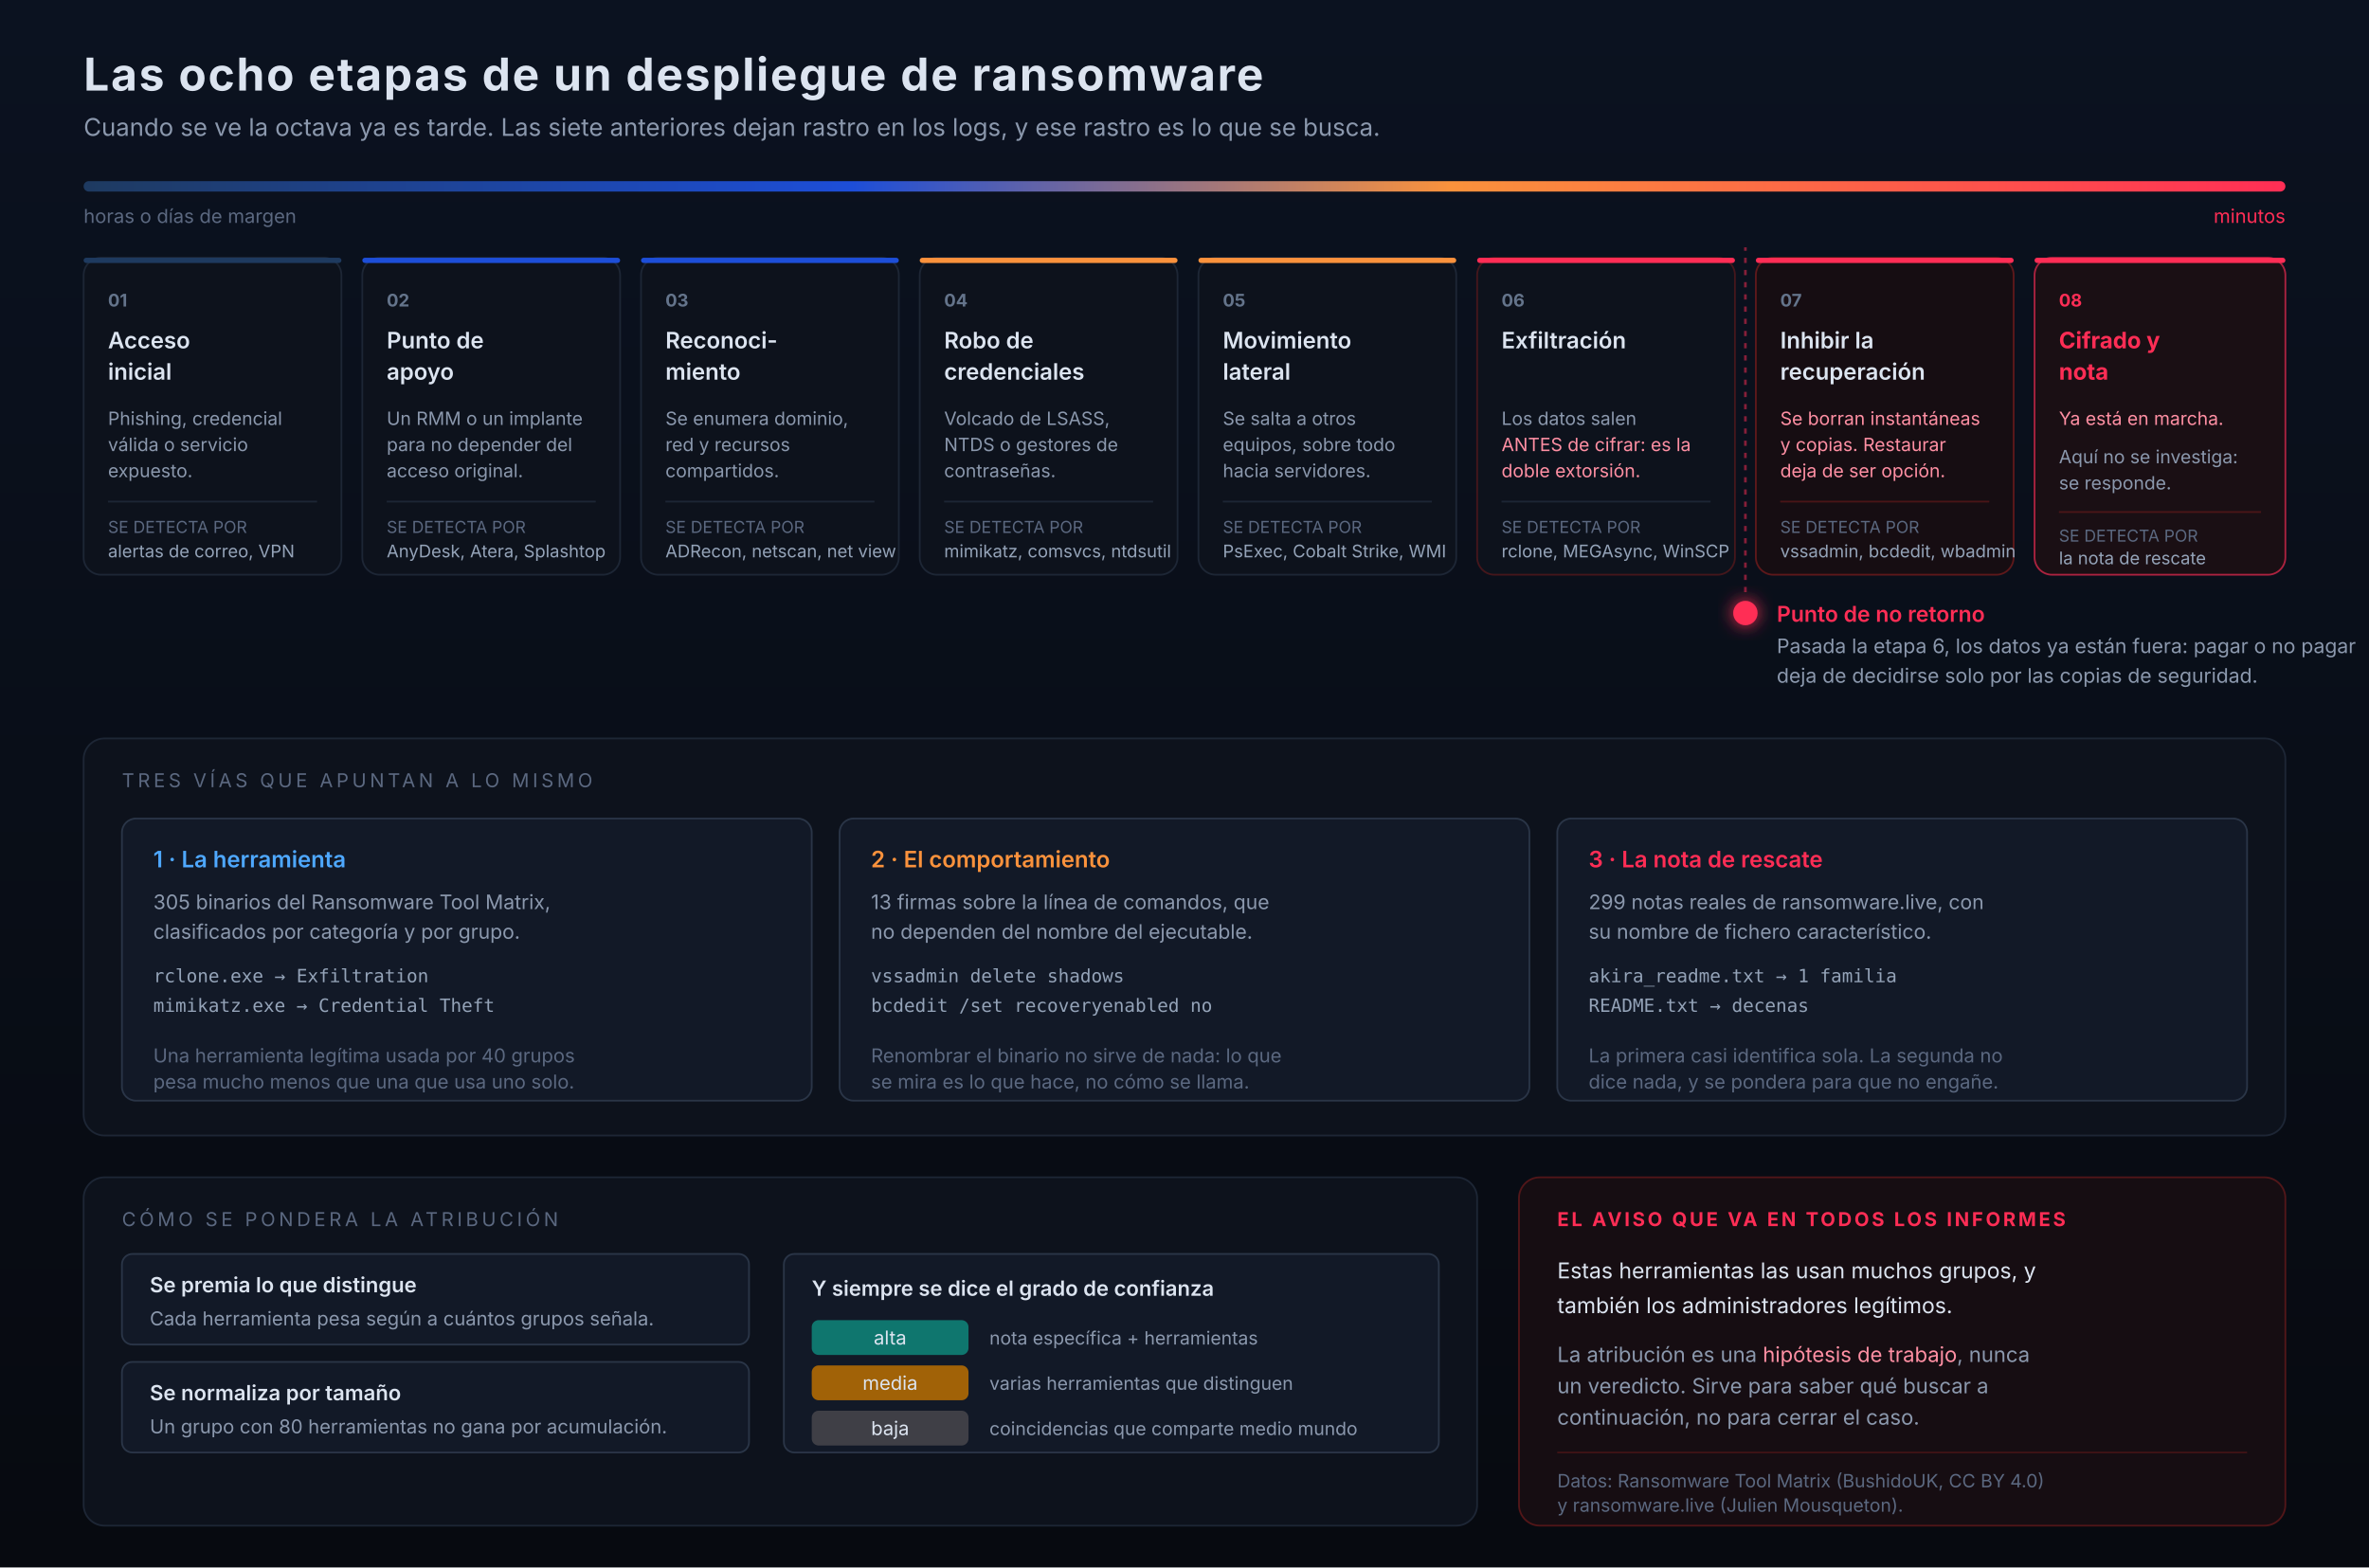
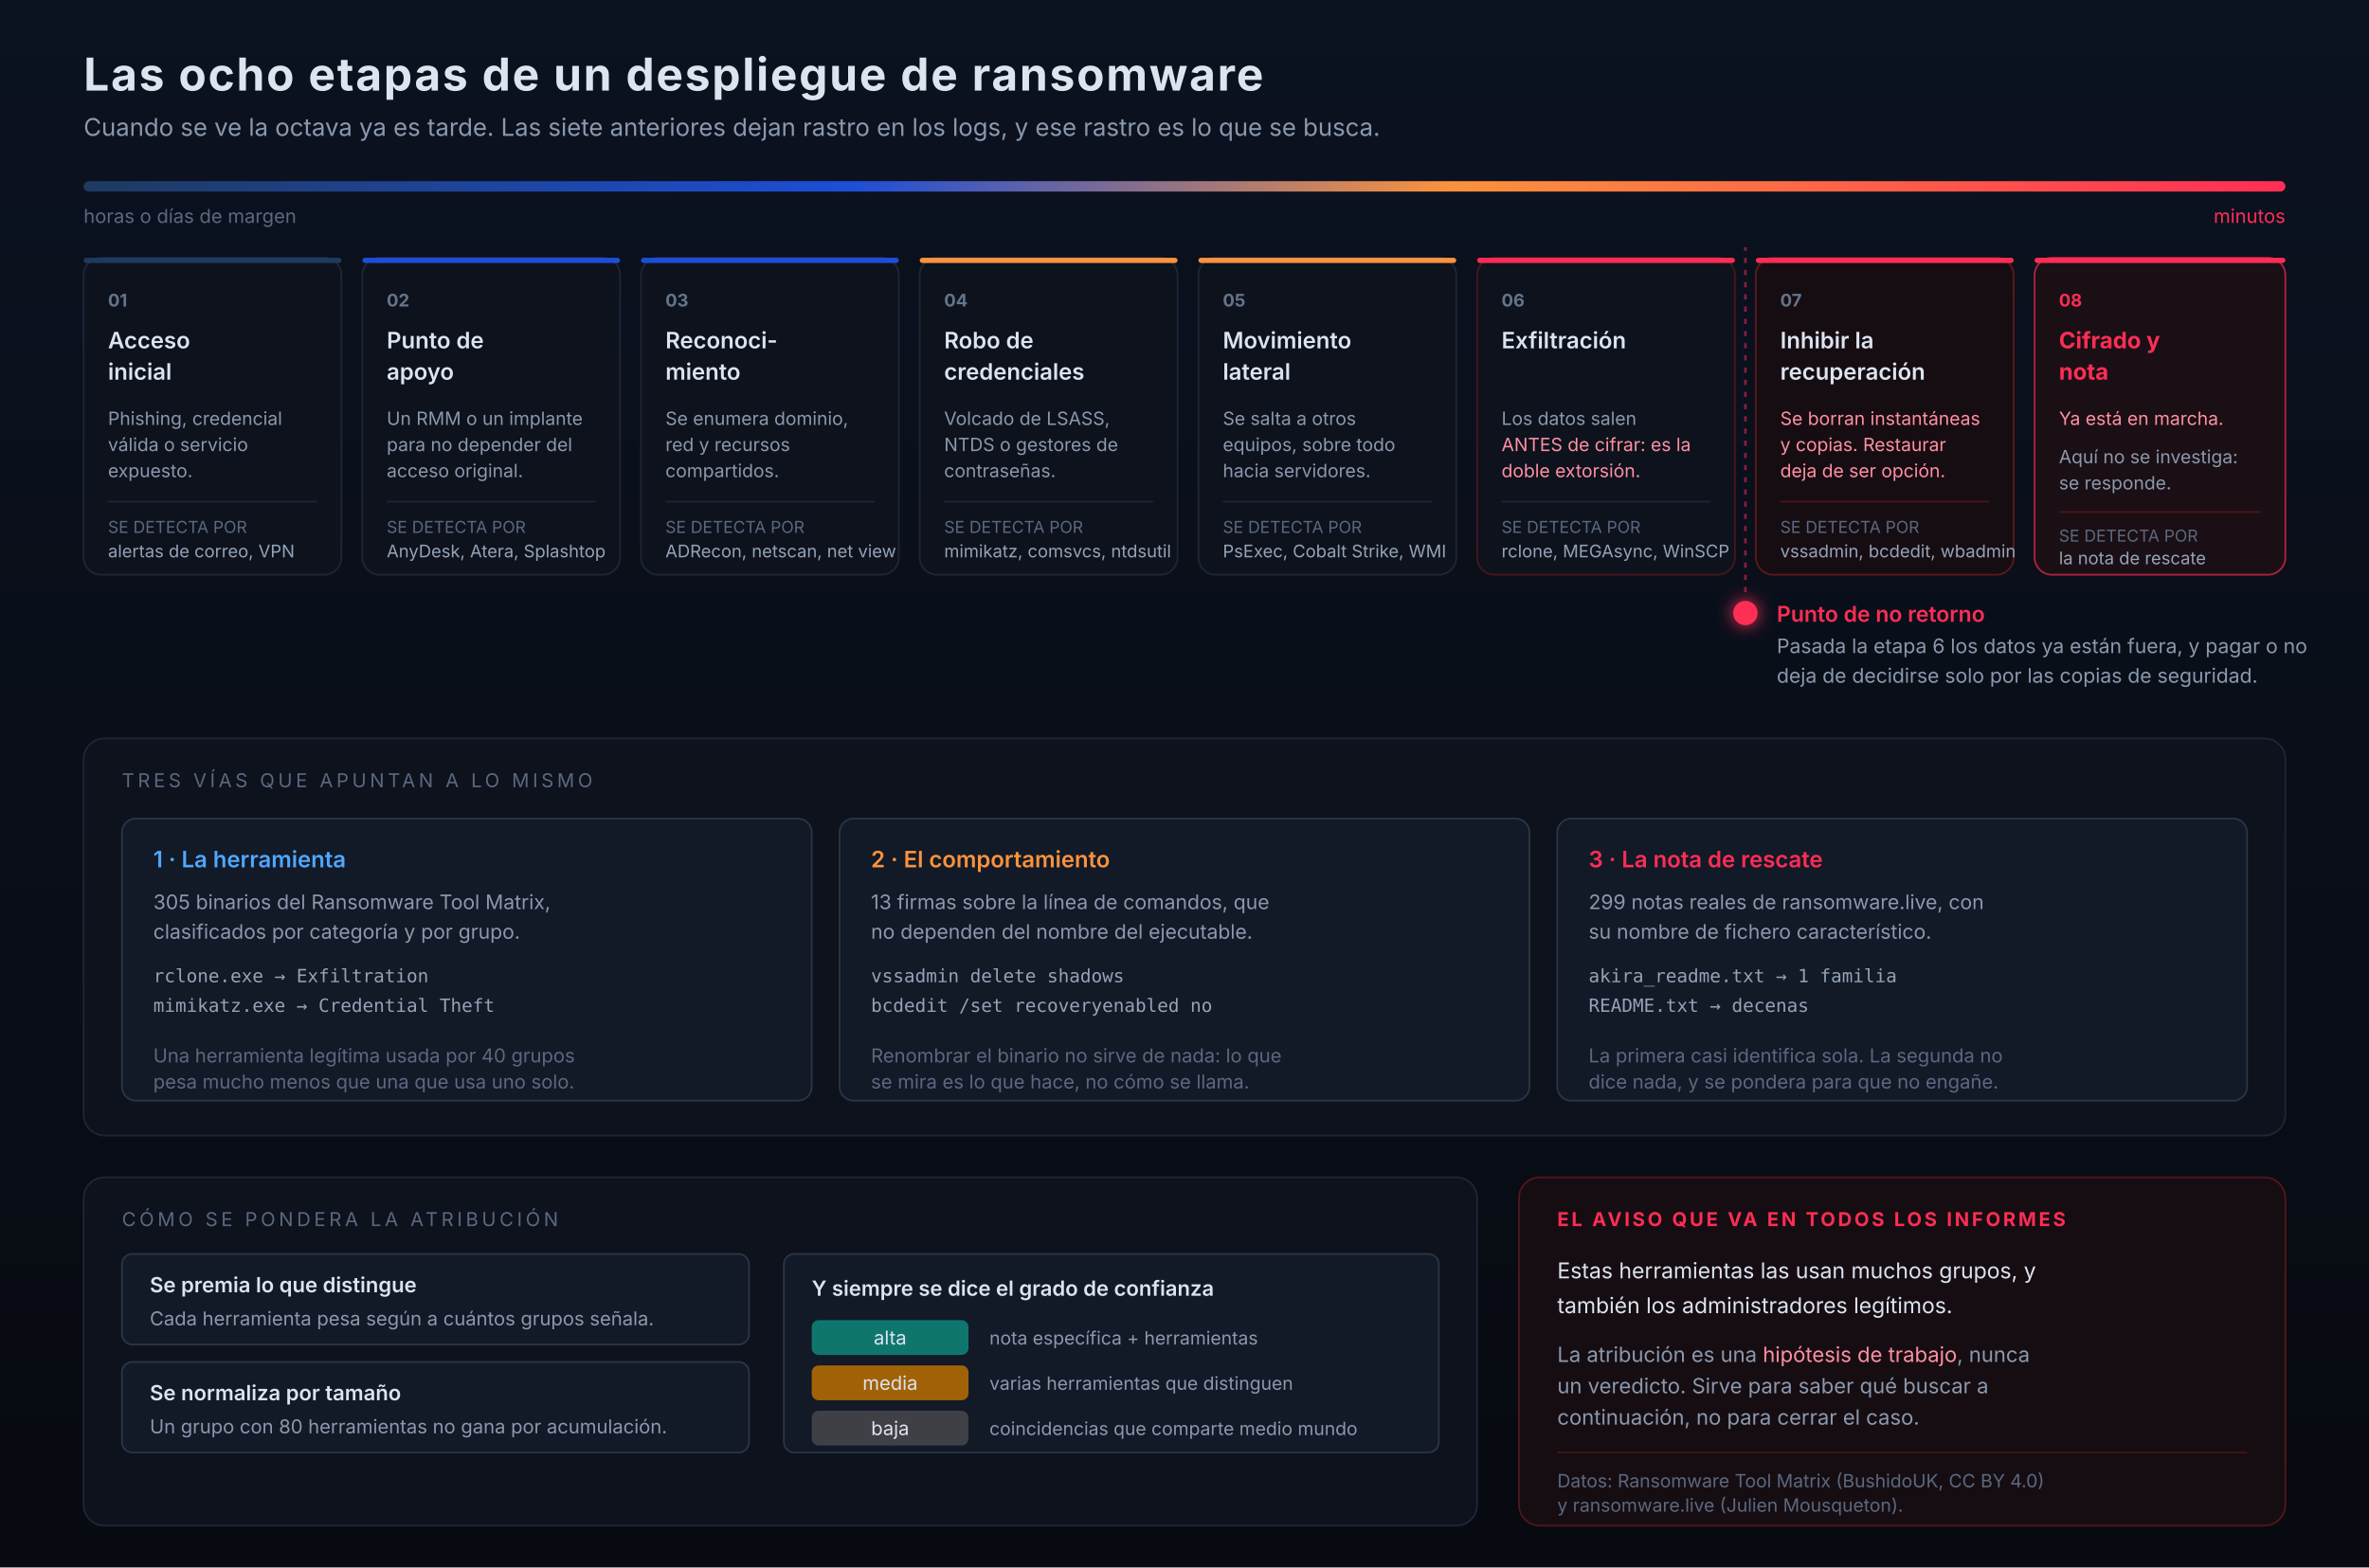
<svg xmlns="http://www.w3.org/2000/svg" viewBox="0 0 1360 900" width="1360" height="900" font-family="Segoe UI, Inter, system-ui, sans-serif">
  <defs>
    <linearGradient id="bg6" x1="0" y1="0" x2="0" y2="1">
      <stop offset="0" stop-color="#0b1220" />
      <stop offset="1" stop-color="#070a10" />
    </linearGradient>
    <linearGradient id="riesgo" x1="0" y1="0" x2="1" y2="0">
      <stop offset="0" stop-color="#1e3a5f" />
      <stop offset="0.35" stop-color="#1d4ed8" />
      <stop offset="0.62" stop-color="#fb923c" />
      <stop offset="1" stop-color="#ff2d55" />
    </linearGradient>
    <marker id="f6" viewBox="0 0 10 10" refX="9" refY="5" markerWidth="6" markerHeight="6" orient="auto-start-reverse">
      <path d="M0,0 L10,5 L0,10 z" fill="#2dd4bf" />
    </marker>
    <filter id="glow6" x="-60%" y="-60%" width="220%" height="220%">
      <feGaussianBlur stdDeviation="5" result="b" />
      <feMerge>
        <feMergeNode in="b" />
        <feMergeNode in="SourceGraphic" />
      </feMerge>
    </filter>
  </defs>
  <rect width="1360" height="900" fill="url(#bg6)" />
  <text x="48" y="52" fill="#dce4f0" font-size="26" font-weight="700" letter-spacing="1">Las ocho etapas de un despliegue de ransomware</text>
  <text x="48" y="78" fill="#8b98ad" font-size="14">Cuando se ve la octava ya es tarde. Las siete anteriores dejan rastro en los logs, y ese rastro es lo que se busca.</text>
  <rect x="48" y="104" width="1264" height="6" rx="3" fill="url(#riesgo)" />
  <text x="48" y="128" fill="#5b6880" font-size="11">horas o días de margen</text>
  <text x="1312" y="128" fill="#ff2d55" font-size="11" text-anchor="end">minutos</text>
  <g id="etapas6">
    <g transform="translate(48,148)">
      <rect width="148" height="182" rx="10" fill="#0d121c" stroke="#1d2635" />
      <rect x="0" y="0" width="148" height="3" rx="1.5" fill="#1e3a5f" />
      <text x="14" y="28" fill="#64748b" font-size="10" font-weight="700">01</text>
      <text x="14" y="52" fill="#dce4f0" font-size="13" font-weight="600">Acceso</text>
      <text x="14" y="70" fill="#dce4f0" font-size="13" font-weight="600">inicial</text>
      <text x="14" y="96" fill="#8b98ad" font-size="10.5">Phishing, credencial</text>
      <text x="14" y="111" fill="#8b98ad" font-size="10.5">válida o servicio</text>
      <text x="14" y="126" fill="#8b98ad" font-size="10.5">expuesto.</text>
      <line x1="14" y1="140" x2="134" y2="140" stroke="#1d2635" />
      <text x="14" y="158" fill="#5b6880" font-size="9.5">SE DETECTA POR</text>
      <text x="14" y="172" fill="#94a3b8" font-size="10">alertas de correo, VPN</text>
    </g>
    <g transform="translate(208,148)">
      <rect width="148" height="182" rx="10" fill="#0d121c" stroke="#1d2635" />
      <rect x="0" y="0" width="148" height="3" rx="1.5" fill="#1d4ed8" />
      <text x="14" y="28" fill="#64748b" font-size="10" font-weight="700">02</text>
      <text x="14" y="52" fill="#dce4f0" font-size="13" font-weight="600">Punto de</text>
      <text x="14" y="70" fill="#dce4f0" font-size="13" font-weight="600">apoyo</text>
      <text x="14" y="96" fill="#8b98ad" font-size="10.5">Un RMM o un implante</text>
      <text x="14" y="111" fill="#8b98ad" font-size="10.5">para no depender del</text>
      <text x="14" y="126" fill="#8b98ad" font-size="10.5">acceso original.</text>
      <line x1="14" y1="140" x2="134" y2="140" stroke="#1d2635" />
      <text x="14" y="158" fill="#5b6880" font-size="9.5">SE DETECTA POR</text>
      <text x="14" y="172" fill="#94a3b8" font-size="10">AnyDesk, Atera, Splashtop</text>
    </g>
    <g transform="translate(368,148)">
      <rect width="148" height="182" rx="10" fill="#0d121c" stroke="#1d2635" />
      <rect x="0" y="0" width="148" height="3" rx="1.5" fill="#1d4ed8" />
      <text x="14" y="28" fill="#64748b" font-size="10" font-weight="700">03</text>
      <text x="14" y="52" fill="#dce4f0" font-size="13" font-weight="600">Reconoci-</text>
      <text x="14" y="70" fill="#dce4f0" font-size="13" font-weight="600">miento</text>
      <text x="14" y="96" fill="#8b98ad" font-size="10.5">Se enumera dominio,</text>
      <text x="14" y="111" fill="#8b98ad" font-size="10.5">red y recursos</text>
      <text x="14" y="126" fill="#8b98ad" font-size="10.5">compartidos.</text>
      <line x1="14" y1="140" x2="134" y2="140" stroke="#1d2635" />
      <text x="14" y="158" fill="#5b6880" font-size="9.5">SE DETECTA POR</text>
      <text x="14" y="172" fill="#94a3b8" font-size="10">ADRecon, netscan, net view</text>
    </g>
    <g transform="translate(528,148)">
      <rect width="148" height="182" rx="10" fill="#0d121c" stroke="#1d2635" />
      <rect x="0" y="0" width="148" height="3" rx="1.5" fill="#fb923c" />
      <text x="14" y="28" fill="#64748b" font-size="10" font-weight="700">04</text>
      <text x="14" y="52" fill="#dce4f0" font-size="13" font-weight="600">Robo de</text>
      <text x="14" y="70" fill="#dce4f0" font-size="13" font-weight="600">credenciales</text>
      <text x="14" y="96" fill="#8b98ad" font-size="10.5">Volcado de LSASS,</text>
      <text x="14" y="111" fill="#8b98ad" font-size="10.5">NTDS o gestores de</text>
      <text x="14" y="126" fill="#8b98ad" font-size="10.5">contraseñas.</text>
      <line x1="14" y1="140" x2="134" y2="140" stroke="#1d2635" />
      <text x="14" y="158" fill="#5b6880" font-size="9.5">SE DETECTA POR</text>
      <text x="14" y="172" fill="#94a3b8" font-size="10">mimikatz, comsvcs, ntdsutil</text>
    </g>
    <g transform="translate(688,148)">
      <rect width="148" height="182" rx="10" fill="#0d121c" stroke="#1d2635" />
      <rect x="0" y="0" width="148" height="3" rx="1.5" fill="#fb923c" />
      <text x="14" y="28" fill="#64748b" font-size="10" font-weight="700">05</text>
      <text x="14" y="52" fill="#dce4f0" font-size="13" font-weight="600">Movimiento</text>
      <text x="14" y="70" fill="#dce4f0" font-size="13" font-weight="600">lateral</text>
      <text x="14" y="96" fill="#8b98ad" font-size="10.5">Se salta a otros</text>
      <text x="14" y="111" fill="#8b98ad" font-size="10.5">equipos, sobre todo</text>
      <text x="14" y="126" fill="#8b98ad" font-size="10.5">hacia servidores.</text>
      <line x1="14" y1="140" x2="134" y2="140" stroke="#1d2635" />
      <text x="14" y="158" fill="#5b6880" font-size="9.5">SE DETECTA POR</text>
      <text x="14" y="172" fill="#94a3b8" font-size="10">PsExec, Cobalt Strike, WMI</text>
    </g>
    <g transform="translate(848,148)">
      <rect width="148" height="182" rx="10" fill="#0d121c" stroke="#7f1d1d" stroke-opacity="0.5" />
      <rect x="0" y="0" width="148" height="3" rx="1.5" fill="#ff2d55" />
      <text x="14" y="28" fill="#64748b" font-size="10" font-weight="700">06</text>
      <text x="14" y="52" fill="#dce4f0" font-size="13" font-weight="600">Exfiltración</text>
      <text x="14" y="96" fill="#8b98ad" font-size="10.5">Los datos salen</text>
      <text x="14" y="111" fill="#ff8fa3" font-size="10.5">ANTES de cifrar: es la</text>
      <text x="14" y="126" fill="#ff8fa3" font-size="10.5">doble extorsión.</text>
      <line x1="14" y1="140" x2="134" y2="140" stroke="#1d2635" />
      <text x="14" y="158" fill="#5b6880" font-size="9.5">SE DETECTA POR</text>
      <text x="14" y="172" fill="#94a3b8" font-size="10">rclone, MEGAsync, WinSCP</text>
    </g>
    <g transform="translate(1008,148)">
      <rect width="148" height="182" rx="10" fill="#160d12" stroke="#7f1d1d" stroke-opacity="0.7" />
      <rect x="0" y="0" width="148" height="3" rx="1.5" fill="#ff2d55" />
      <text x="14" y="28" fill="#64748b" font-size="10" font-weight="700">07</text>
      <text x="14" y="52" fill="#dce4f0" font-size="13" font-weight="600">Inhibir la</text>
      <text x="14" y="70" fill="#dce4f0" font-size="13" font-weight="600">recuperación</text>
      <text x="14" y="96" fill="#ff8fa3" font-size="10.5">Se borran instantáneas</text>
      <text x="14" y="111" fill="#ff8fa3" font-size="10.5">y copias. Restaurar</text>
      <text x="14" y="126" fill="#ff8fa3" font-size="10.5">deja de ser opción.</text>
      <line x1="14" y1="140" x2="134" y2="140" stroke="#7f1d1d" stroke-opacity="0.5" />
      <text x="14" y="158" fill="#5b6880" font-size="9.5">SE DETECTA POR</text>
      <text x="14" y="172" fill="#94a3b8" font-size="10">vssadmin, bcdedit, wbadmin</text>
    </g>
    <g transform="translate(1168,148)">
      <rect width="144" height="182" rx="10" fill="#1a0f14" stroke="#ff2d55" stroke-opacity="0.65" />
      <rect x="0" y="0" width="144" height="3" rx="1.5" fill="#ff2d55" />
      <text x="14" y="28" fill="#ff2d55" font-size="10" font-weight="700">08</text>
      <text x="14" y="52" fill="#ff2d55" font-size="13" font-weight="700">Cifrado y</text>
      <text x="14" y="70" fill="#ff2d55" font-size="13" font-weight="700">nota</text>
      <text x="14" y="96" fill="#ff8fa3" font-size="10.5">Ya está en marcha.</text>
      <text x="14" y="118" fill="#8b98ad" font-size="10.5">Aquí no se investiga:</text>
      <text x="14" y="133" fill="#8b98ad" font-size="10.5">se responde.</text>
      <line x1="14" y1="146" x2="130" y2="146" stroke="#7f1d1d" stroke-opacity="0.5" />
      <text x="14" y="163" fill="#5b6880" font-size="9.5">SE DETECTA POR</text>
      <text x="14" y="176" fill="#94a3b8" font-size="10">la nota de rescate</text>
    </g>
  </g>
  <g transform="translate(990,340)">
    <line x1="12" y1="0" x2="12" y2="-198" stroke="#ff2d55" stroke-width="1.5" stroke-dasharray="3 4" opacity="0.5" />
    <circle cx="12" cy="12" r="7" fill="#ff2d55" filter="url(#glow6)" />
    <text x="30" y="17" fill="#ff2d55" font-size="12.5" font-weight="600">Punto de no retorno</text>
-     <text x="30" y="35" fill="#8b98ad" font-size="11.5">Pasada la etapa 6, los datos ya están fuera: pagar o no pagar</text>
+     <text x="30" y="35" fill="#8b98ad" font-size="11.5">Pasada la etapa 6 los datos ya están fuera, y pagar o no</text>
    <text x="30" y="52" fill="#8b98ad" font-size="11.5">deja de decidirse solo por las copias de seguridad.</text>
  </g>
  <rect x="48" y="424" width="1264" height="228" rx="12" fill="#0d121c" stroke="#1d2635" />
  <text x="70" y="452" fill="#5b6880" font-size="11" letter-spacing="2">TRES VÍAS QUE APUNTAN A LO MISMO</text>
  <g transform="translate(70,470)">
    <rect width="396" height="162" rx="8" fill="#121927" stroke="#2a3547" />
    <text x="18" y="28" fill="#4ea8ff" font-size="13" font-weight="600">1 · La herramienta</text>
    <text x="18" y="52" fill="#8b98ad" font-size="11.5">305 binarios del Ransomware Tool Matrix,</text>
    <text x="18" y="69" fill="#8b98ad" font-size="11.5">clasificados por categoría y por grupo.</text>
    <text x="18" y="94" fill="#94a3b8" font-size="10.5" font-family="Consolas, monospace">rclone.exe → Exfiltration</text>
    <text x="18" y="111" fill="#94a3b8" font-size="10.5" font-family="Consolas, monospace">mimikatz.exe → Credential Theft</text>
    <text x="18" y="140" fill="#5b6880" font-size="11">Una herramienta legítima usada por 40 grupos</text>
    <text x="18" y="155" fill="#5b6880" font-size="11">pesa mucho menos que una que usa uno solo.</text>
  </g>
  <g transform="translate(482,470)">
    <rect width="396" height="162" rx="8" fill="#121927" stroke="#2a3547" />
    <text x="18" y="28" fill="#fb923c" font-size="13" font-weight="600">2 · El comportamiento</text>
    <text x="18" y="52" fill="#8b98ad" font-size="11.5">13 firmas sobre la línea de comandos, que</text>
    <text x="18" y="69" fill="#8b98ad" font-size="11.5">no dependen del nombre del ejecutable.</text>
    <text x="18" y="94" fill="#94a3b8" font-size="10.5" font-family="Consolas, monospace">vssadmin delete shadows</text>
    <text x="18" y="111" fill="#94a3b8" font-size="10.5" font-family="Consolas, monospace">bcdedit /set recoveryenabled no</text>
    <text x="18" y="140" fill="#5b6880" font-size="11">Renombrar el binario no sirve de nada: lo que</text>
    <text x="18" y="155" fill="#5b6880" font-size="11">se mira es lo que hace, no cómo se llama.</text>
  </g>
  <g transform="translate(894,470)">
    <rect width="396" height="162" rx="8" fill="#121927" stroke="#2a3547" />
    <text x="18" y="28" fill="#ff2d55" font-size="13" font-weight="600">3 · La nota de rescate</text>
    <text x="18" y="52" fill="#8b98ad" font-size="11.5">299 notas reales de ransomware.live, con</text>
    <text x="18" y="69" fill="#8b98ad" font-size="11.5">su nombre de fichero característico.</text>
    <text x="18" y="94" fill="#94a3b8" font-size="10.5" font-family="Consolas, monospace">akira_readme.txt → 1 familia</text>
    <text x="18" y="111" fill="#94a3b8" font-size="10.5" font-family="Consolas, monospace">README.txt → decenas</text>
    <text x="18" y="140" fill="#5b6880" font-size="11">La primera casi identifica sola. La segunda no</text>
    <text x="18" y="155" fill="#5b6880" font-size="11">dice nada, y se pondera para que no engañe.</text>
  </g>
  <rect x="48" y="676" width="800" height="200" rx="12" fill="#0d121c" stroke="#1d2635" />
  <text x="70" y="704" fill="#5b6880" font-size="11" letter-spacing="2">CÓMO SE PONDERA LA ATRIBUCIÓN</text>
  <g transform="translate(70,720)">
    <rect width="360" height="52" rx="6" fill="#121927" stroke="#2a3547" />
    <text x="16" y="22" fill="#dce4f0" font-size="12" font-weight="600">Se premia lo que distingue</text>
    <text x="16" y="41" fill="#8b98ad" font-size="11">Cada herramienta pesa según a cuántos grupos señala.</text>
  </g>
  <g transform="translate(70,782)">
    <rect width="360" height="52" rx="6" fill="#121927" stroke="#2a3547" />
    <text x="16" y="22" fill="#dce4f0" font-size="12" font-weight="600">Se normaliza por tamaño</text>
    <text x="16" y="41" fill="#8b98ad" font-size="11">Un grupo con 80 herramientas no gana por acumulación.</text>
  </g>
  <g transform="translate(450,720)">
    <rect width="376" height="114" rx="6" fill="#121927" stroke="#2a3547" />
    <text x="16" y="24" fill="#dce4f0" font-size="12" font-weight="600">Y siempre se dice el grado de confianza</text>
    <g transform="translate(16,38)">
      <rect x="0" y="0" width="90" height="20" rx="4" fill="#0f766e" />
      <text x="45" y="14" fill="#dce4f0" font-size="11" text-anchor="middle">alta</text>
      <text x="102" y="14" fill="#8b98ad" font-size="10.5">nota específica + herramientas</text>
      <rect x="0" y="26" width="90" height="20" rx="4" fill="#a16207" />
      <text x="45" y="40" fill="#dce4f0" font-size="11" text-anchor="middle">media</text>
      <text x="102" y="40" fill="#8b98ad" font-size="10.5">varias herramientas que distinguen</text>
      <rect x="0" y="52" width="90" height="20" rx="4" fill="#3f3f46" />
      <text x="45" y="66" fill="#dce4f0" font-size="11" text-anchor="middle">baja</text>
      <text x="102" y="66" fill="#8b98ad" font-size="10.5">coincidencias que comparte medio mundo</text>
    </g>
  </g>
  <rect x="872" y="676" width="440" height="200" rx="12" fill="#160d12" stroke="#7f1d1d" stroke-opacity="0.6" />
  <text x="894" y="704" fill="#ff2d55" font-size="11" font-weight="700" letter-spacing="1.5">EL AVISO QUE VA EN TODOS LOS INFORMES</text>
  <text x="894" y="734" fill="#dce4f0" font-size="12.5">Estas herramientas las usan muchos grupos, y</text>
  <text x="894" y="754" fill="#dce4f0" font-size="12.5">también los administradores legítimos.</text>
  <text x="894" y="782" fill="#8b98ad" font-size="12">La atribución es una <tspan fill="#ff8fa3">hipótesis de trabajo</tspan>, nunca</text>
  <text x="894" y="800" fill="#8b98ad" font-size="12">un veredicto. Sirve para saber qué buscar a</text>
  <text x="894" y="818" fill="#8b98ad" font-size="12">continuación, no para cerrar el caso.</text>
  <line x1="894" y1="834" x2="1290" y2="834" stroke="#7f1d1d" stroke-opacity="0.4" />
  <text x="894" y="854" fill="#5b6880" font-size="10.5">Datos: Ransomware Tool Matrix (BushidoUK, CC BY 4.0)</text>
  <text x="894" y="868" fill="#5b6880" font-size="10.5">y ransomware.live (Julien Mousqueton).</text>
</svg>
